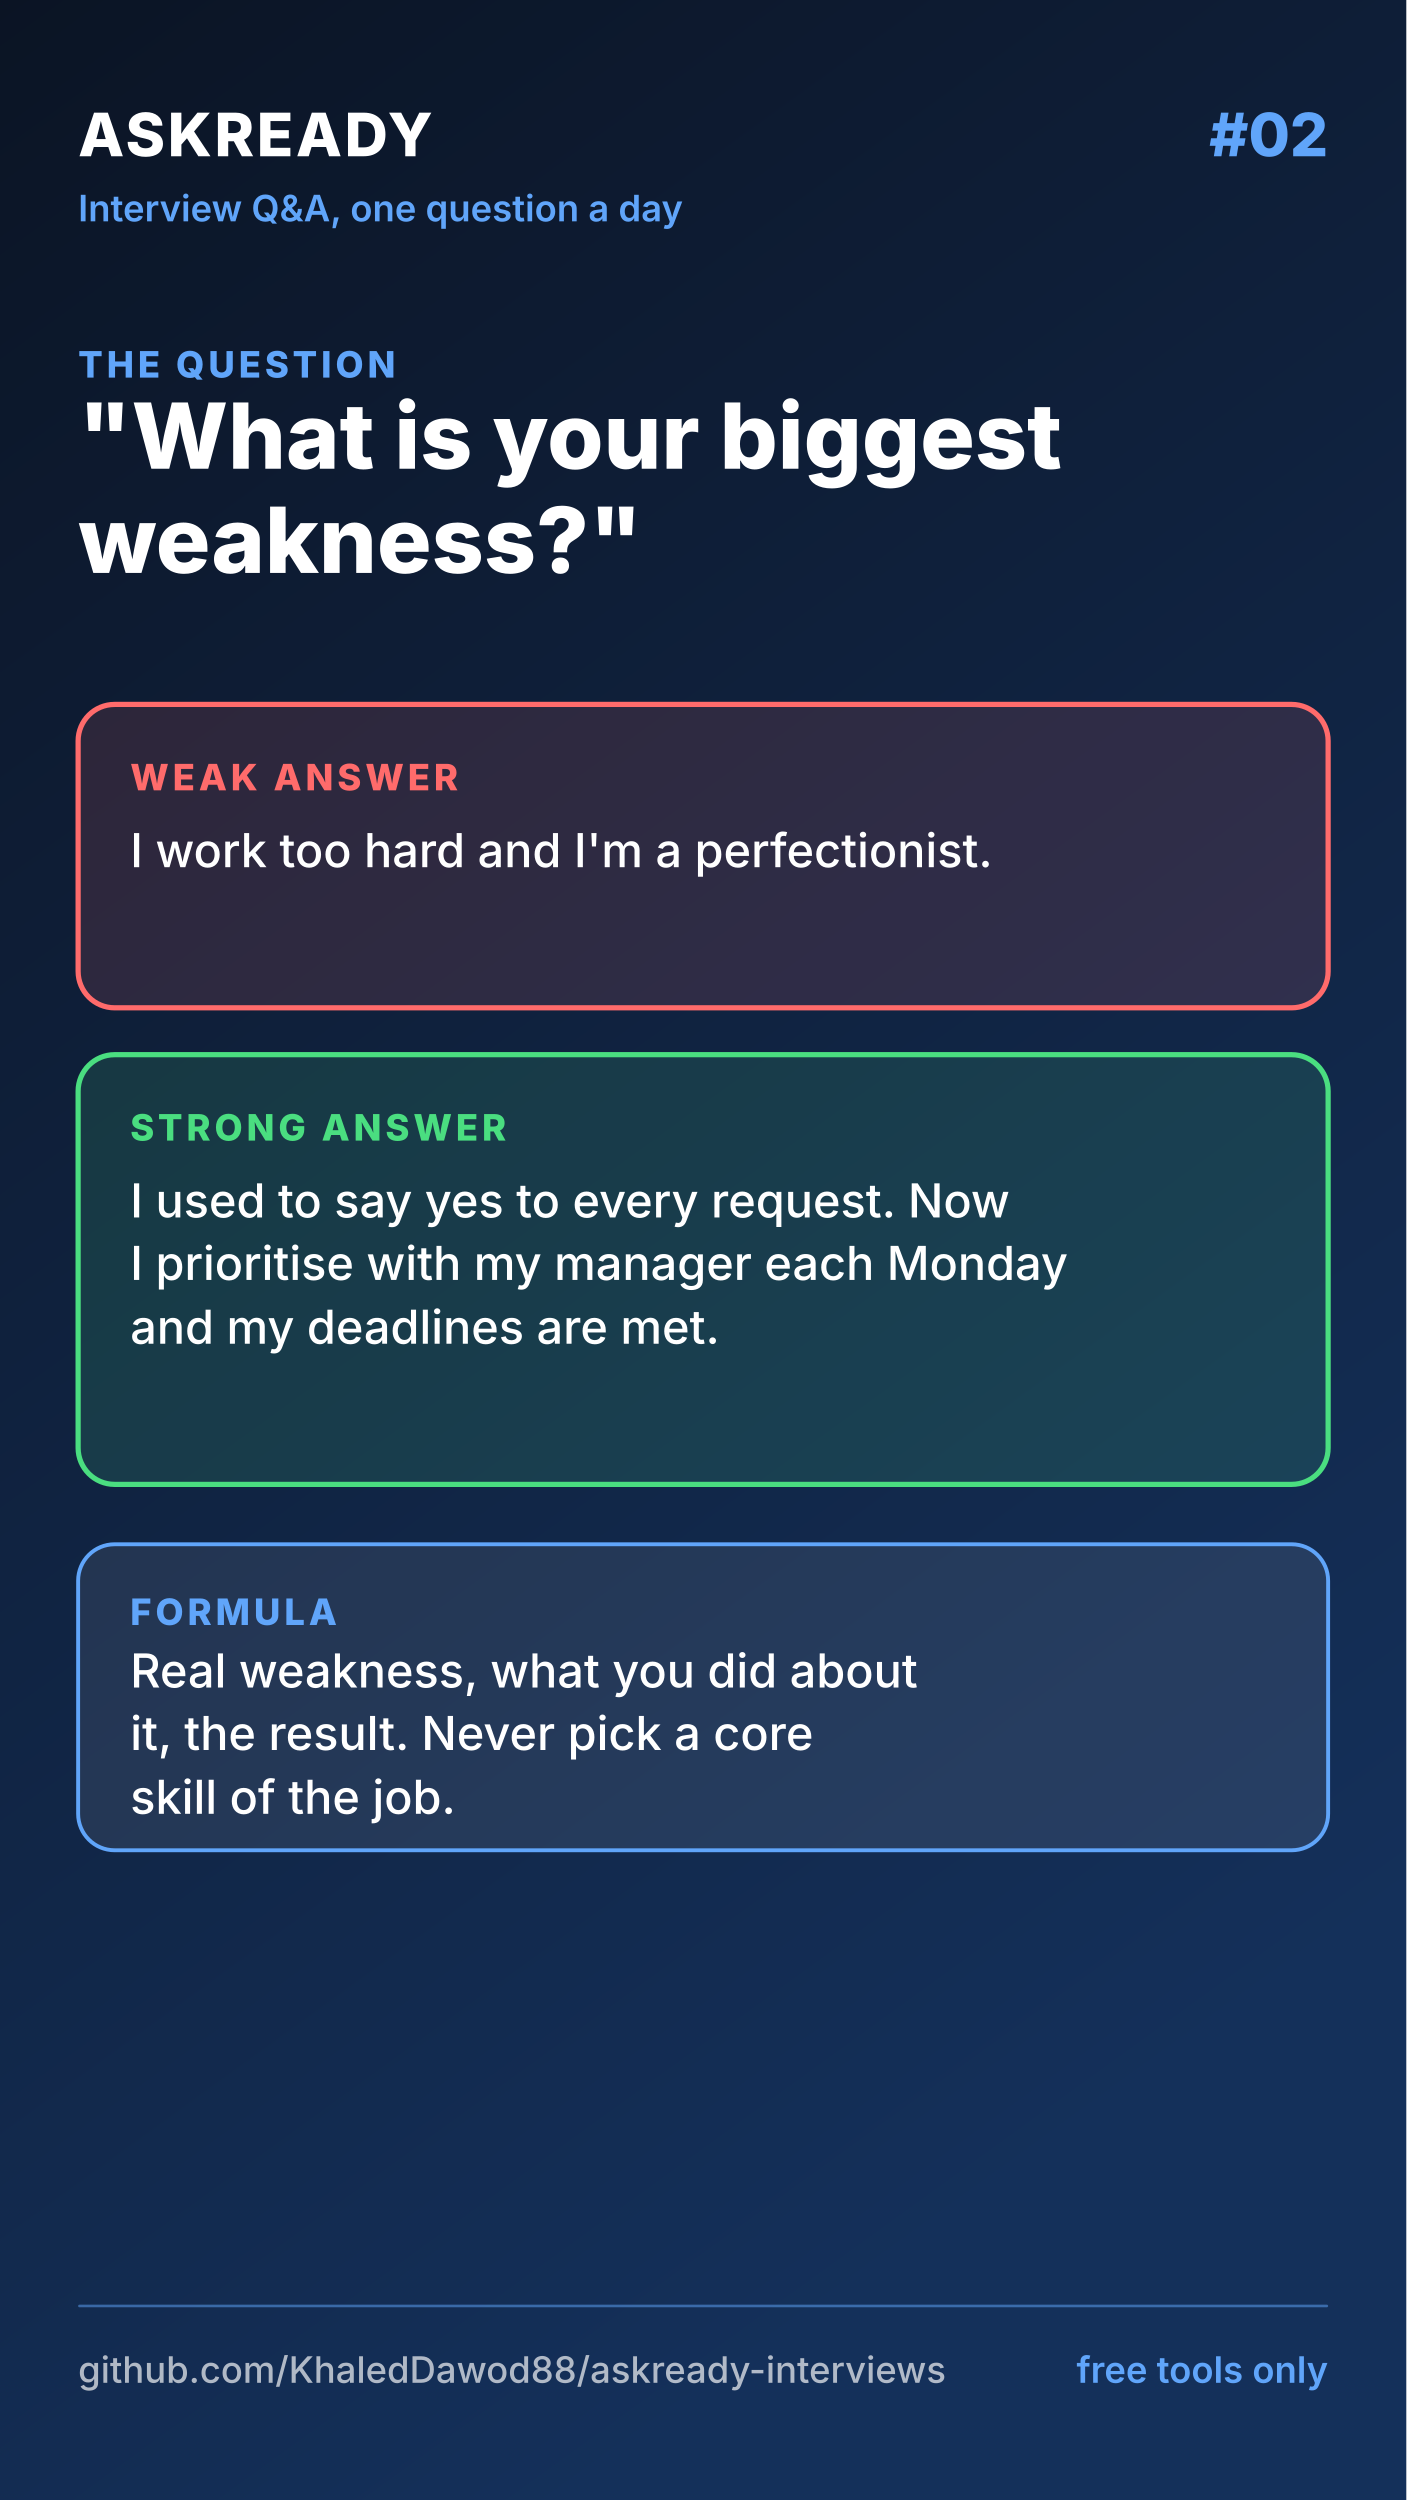
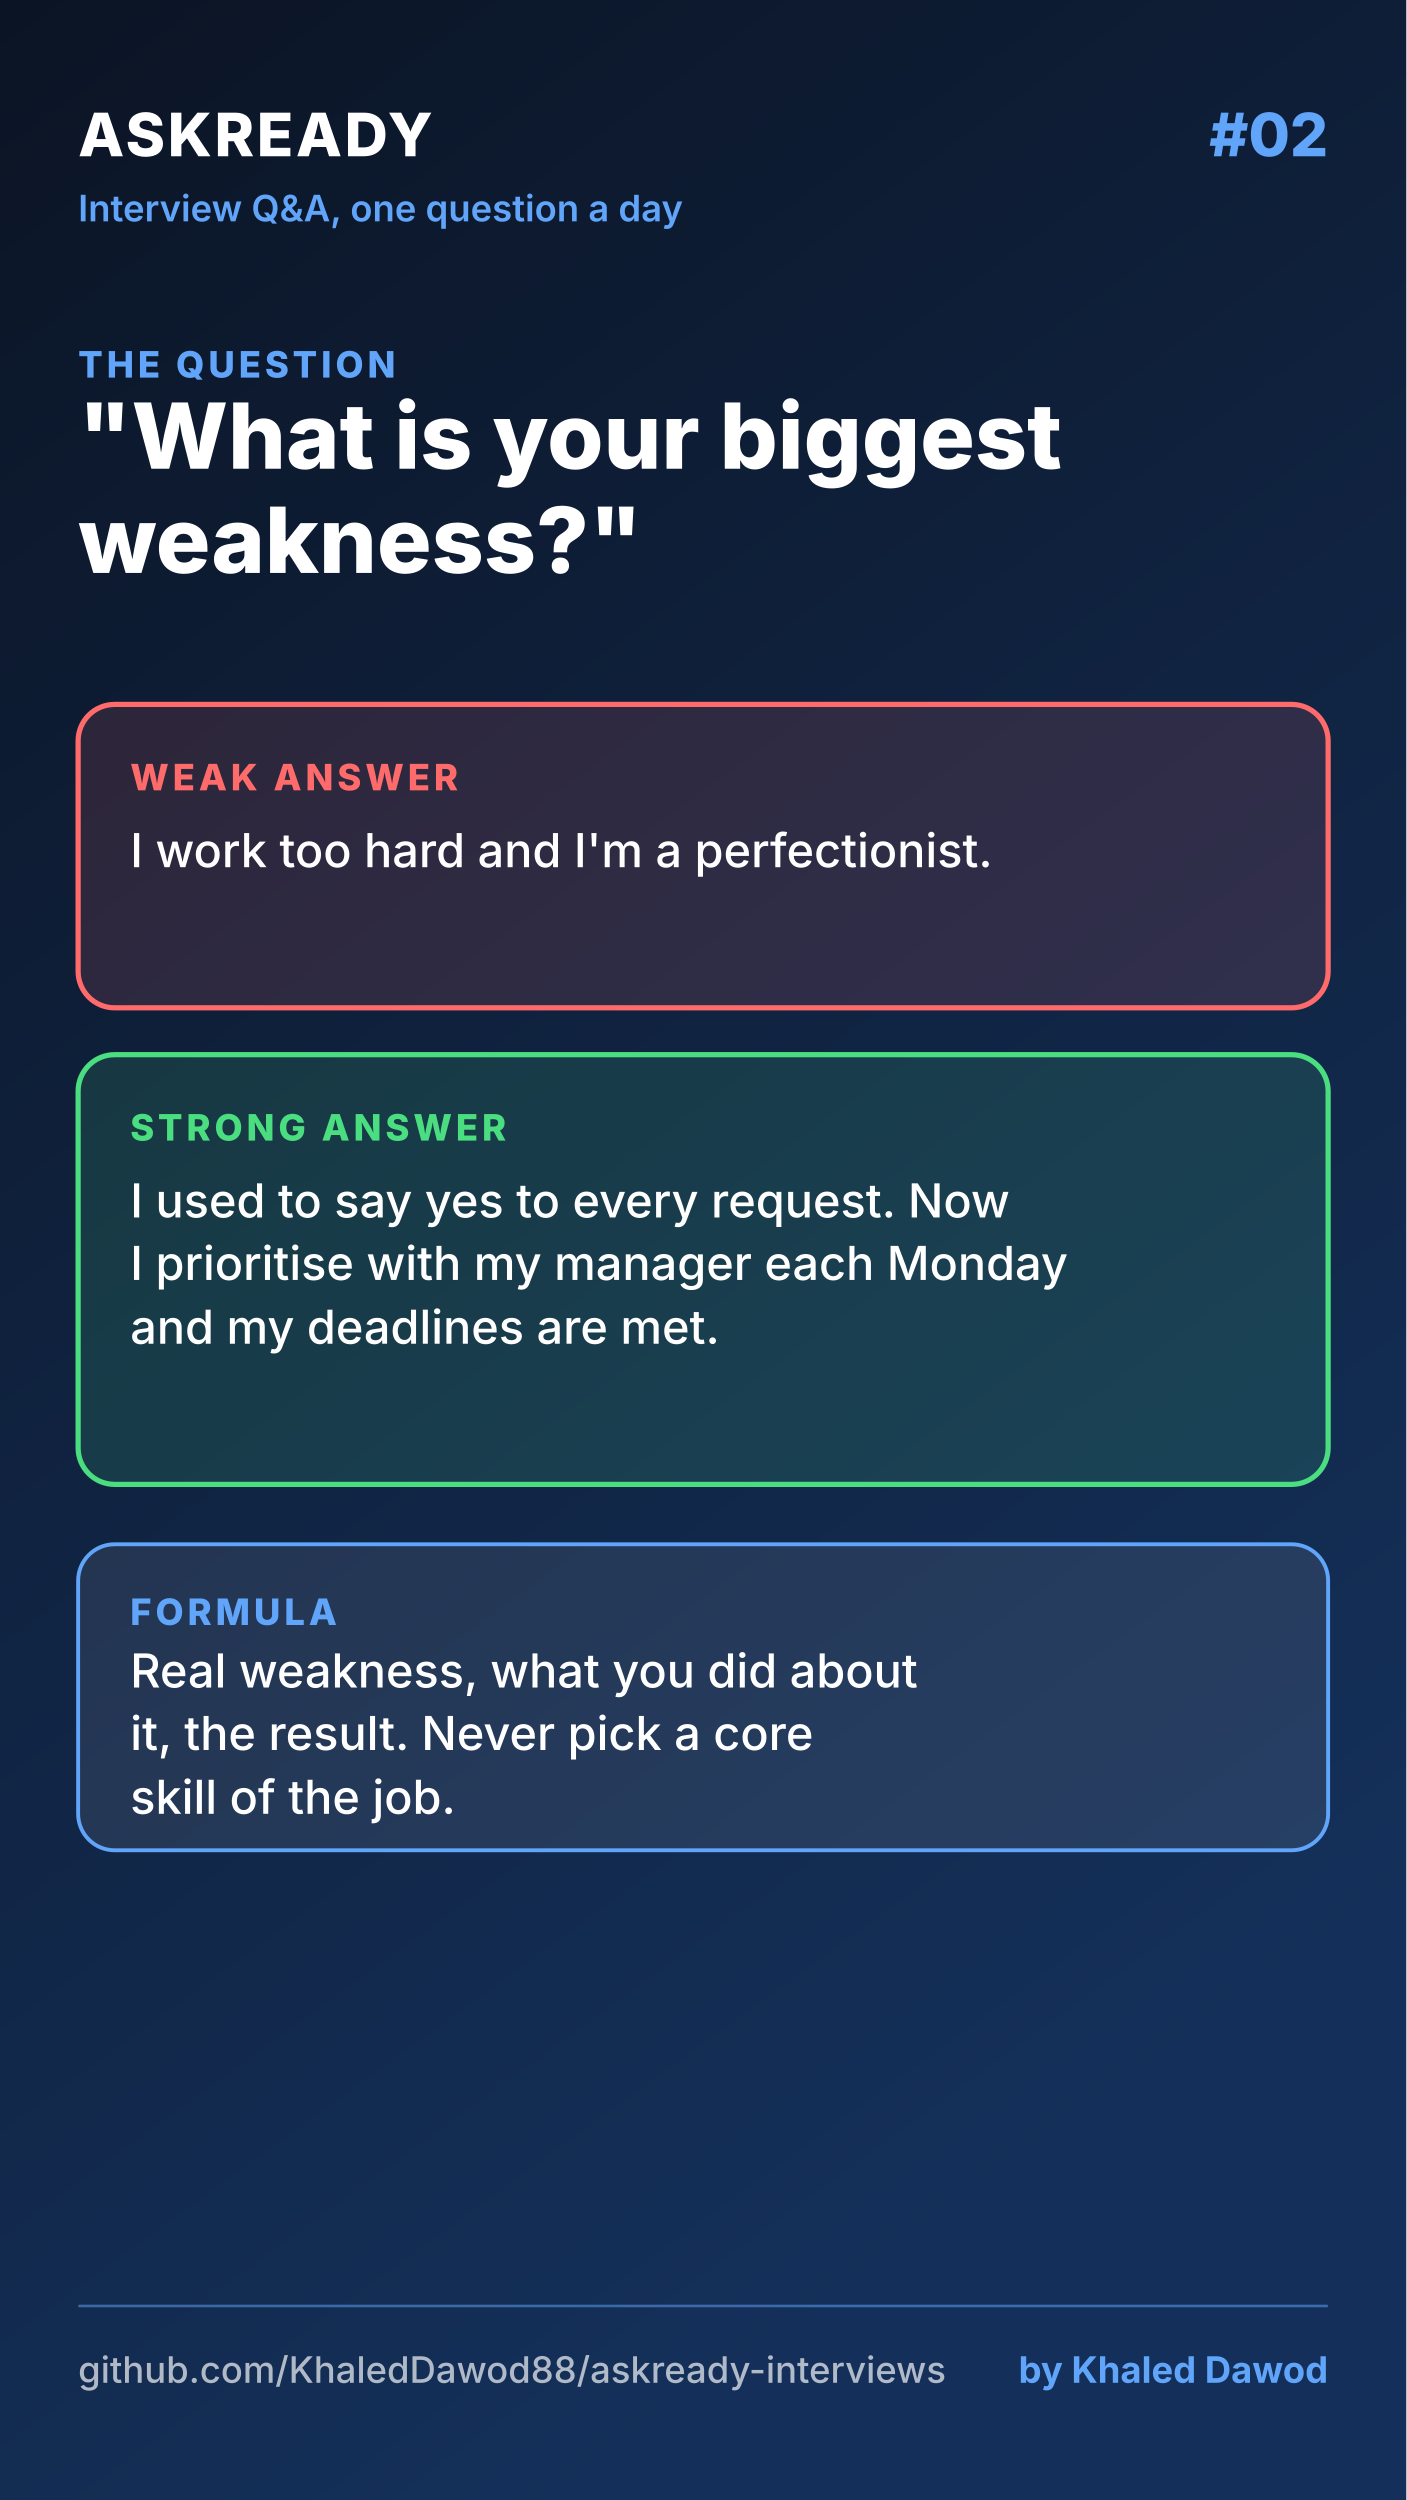
<svg xmlns="http://www.w3.org/2000/svg" width="1080" height="1920" viewBox="0 0 1080 1920">
  <defs>
    <linearGradient id="bg" x1="0" y1="0" x2="0.4" y2="1">
      <stop offset="0" stop-color="#0b1424" />
      <stop offset="1" stop-color="#14305a" />
    </linearGradient>
  </defs>
  <rect width="1080" height="1920" fill="url(#bg)" />
  <text x="60" y="120" font-family="Inter, 'Segoe UI', Helvetica, Arial, 'Noto Sans', sans-serif" font-size="46" font-weight="800" fill="#fff" text-anchor="start" letter-spacing="2">ASKREADY</text>
  <text x="60" y="170" font-family="Inter, 'Segoe UI', Helvetica, Arial, 'Noto Sans', sans-serif" font-size="28" font-weight="600" fill="#60a5fa" text-anchor="start">Interview Q&amp;A, one question a day</text>
  <text x="1020" y="120" font-family="Inter, 'Segoe UI', Helvetica, Arial, 'Noto Sans', sans-serif" font-size="46" font-weight="800" fill="#60a5fa" text-anchor="end">#02</text>
  <text x="60" y="290" font-family="Inter, 'Segoe UI', Helvetica, Arial, 'Noto Sans', sans-serif" font-size="28" font-weight="800" fill="#60a5fa" text-anchor="start" letter-spacing="3">THE QUESTION</text>
  <text x="60" y="360" font-family="Inter, 'Segoe UI', Helvetica, Arial, 'Noto Sans', sans-serif" font-size="70" font-weight="800" fill="#fff" text-anchor="start">"What is your biggest</text>
  <text x="60" y="440" font-family="Inter, 'Segoe UI', Helvetica, Arial, 'Noto Sans', sans-serif" font-size="70" font-weight="800" fill="#fff" text-anchor="start">weakness?"</text>
  <rect x="60" y="541" width="960" height="233" rx="28" fill="#ff6b6b" opacity="0.13" />
  <rect x="60" y="541" width="960" height="233" rx="28" fill="none" opacity="1" stroke="#ff6b6b" stroke-width="4" />
  <text x="100" y="607" font-family="Inter, 'Segoe UI', Helvetica, Arial, 'Noto Sans', sans-serif" font-size="28" font-weight="800" fill="#ff6b6b" text-anchor="start" letter-spacing="3">WEAK ANSWER</text>
  <text x="100" y="666" font-family="Inter, 'Segoe UI', Helvetica, Arial, 'Noto Sans', sans-serif" font-size="36" font-weight="500" fill="#fff" text-anchor="start">I work too hard and I'm a perfectionist.</text>
  <rect x="60" y="810" width="960" height="330" rx="28" fill="#4ade80" opacity="0.13" />
  <rect x="60" y="810" width="960" height="330" rx="28" fill="none" opacity="1" stroke="#4ade80" stroke-width="4" />
  <text x="100" y="876" font-family="Inter, 'Segoe UI', Helvetica, Arial, 'Noto Sans', sans-serif" font-size="28" font-weight="800" fill="#4ade80" text-anchor="start" letter-spacing="3">STRONG ANSWER</text>
  <text x="100" y="935" font-family="Inter, 'Segoe UI', Helvetica, Arial, 'Noto Sans', sans-serif" font-size="36" font-weight="500" fill="#fff" text-anchor="start">I used to say yes to every request. Now</text>
  <text x="100" y="983" font-family="Inter, 'Segoe UI', Helvetica, Arial, 'Noto Sans', sans-serif" font-size="36" font-weight="500" fill="#fff" text-anchor="start">I prioritise with my manager each Monday</text>
  <text x="100" y="1032" font-family="Inter, 'Segoe UI', Helvetica, Arial, 'Noto Sans', sans-serif" font-size="36" font-weight="500" fill="#fff" text-anchor="start">and my deadlines are met.</text>
  <rect x="60" y="1186" width="960" height="235" rx="28" fill="#ffffff14" opacity="1" stroke="#60a5fa" stroke-width="3" />
  <text x="100" y="1248" font-family="Inter, 'Segoe UI', Helvetica, Arial, 'Noto Sans', sans-serif" font-size="28" font-weight="800" fill="#60a5fa" text-anchor="start" letter-spacing="3">FORMULA</text>
  <text x="100" y="1296" font-family="Inter, 'Segoe UI', Helvetica, Arial, 'Noto Sans', sans-serif" font-size="36" font-weight="500" fill="#fff" text-anchor="start">Real weakness, what you did about</text>
  <text x="100" y="1344" font-family="Inter, 'Segoe UI', Helvetica, Arial, 'Noto Sans', sans-serif" font-size="36" font-weight="500" fill="#fff" text-anchor="start">it, the result. Never pick a core</text>
  <text x="100" y="1393" font-family="Inter, 'Segoe UI', Helvetica, Arial, 'Noto Sans', sans-serif" font-size="36" font-weight="500" fill="#fff" text-anchor="start">skill of the job.</text>
  <rect x="60" y="1770" width="960" height="2" rx="1" fill="#60a5fa" opacity="0.5" />
  <text x="60" y="1830" font-family="Inter, 'Segoe UI', Helvetica, Arial, 'Noto Sans', sans-serif" font-size="28" font-weight="500" fill="#ffffffaa" text-anchor="start">github.com/KhaledDawod88/askready-interviews</text>
-   <text x="1020" y="1830" font-family="Inter, 'Segoe UI', Helvetica, Arial, 'Noto Sans', sans-serif" font-size="28" font-weight="600" fill="#60a5fa" text-anchor="end">free tools only</text>
+   <text x="1020" y="1830" font-family="Inter, 'Segoe UI', Helvetica, Arial, 'Noto Sans', sans-serif" font-size="28" font-weight="700" fill="#60a5fa" text-anchor="end">by Khaled Dawod</text>
</svg>
